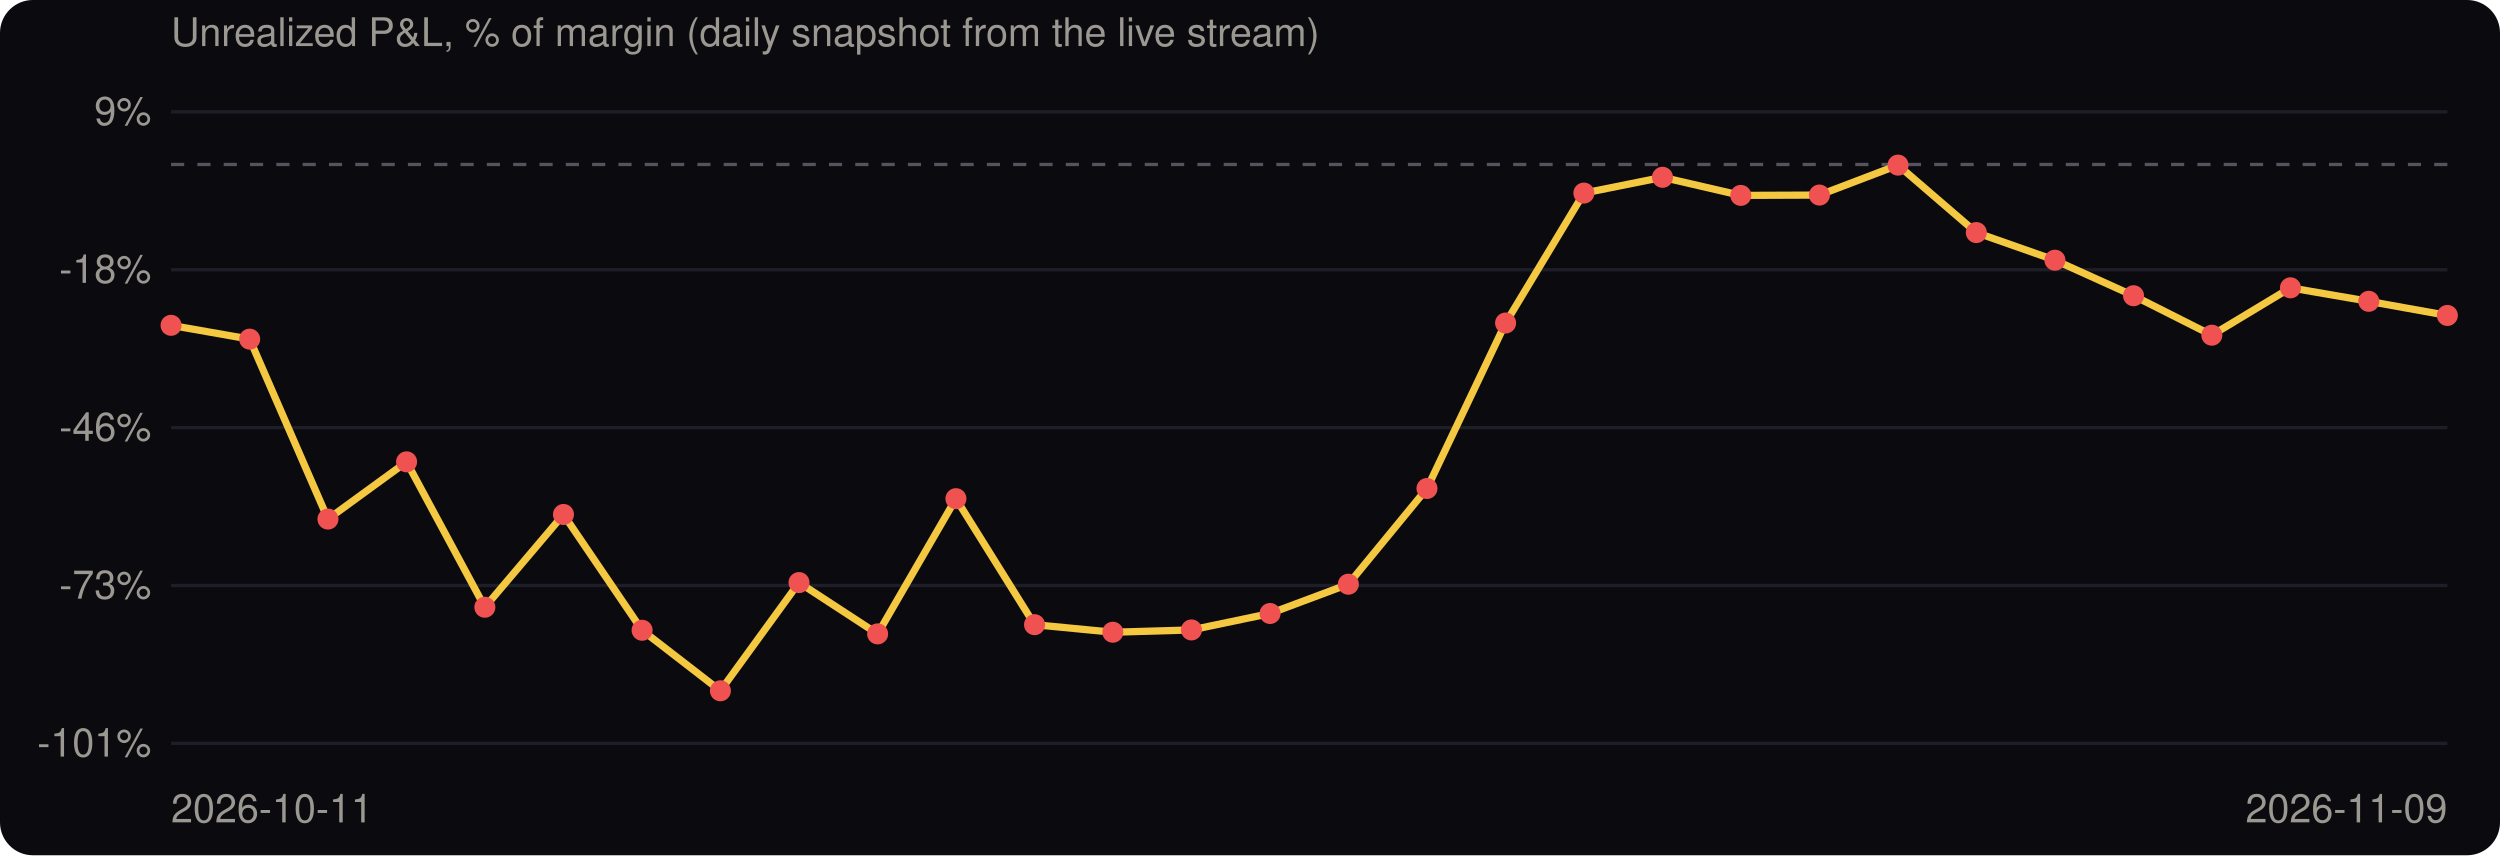
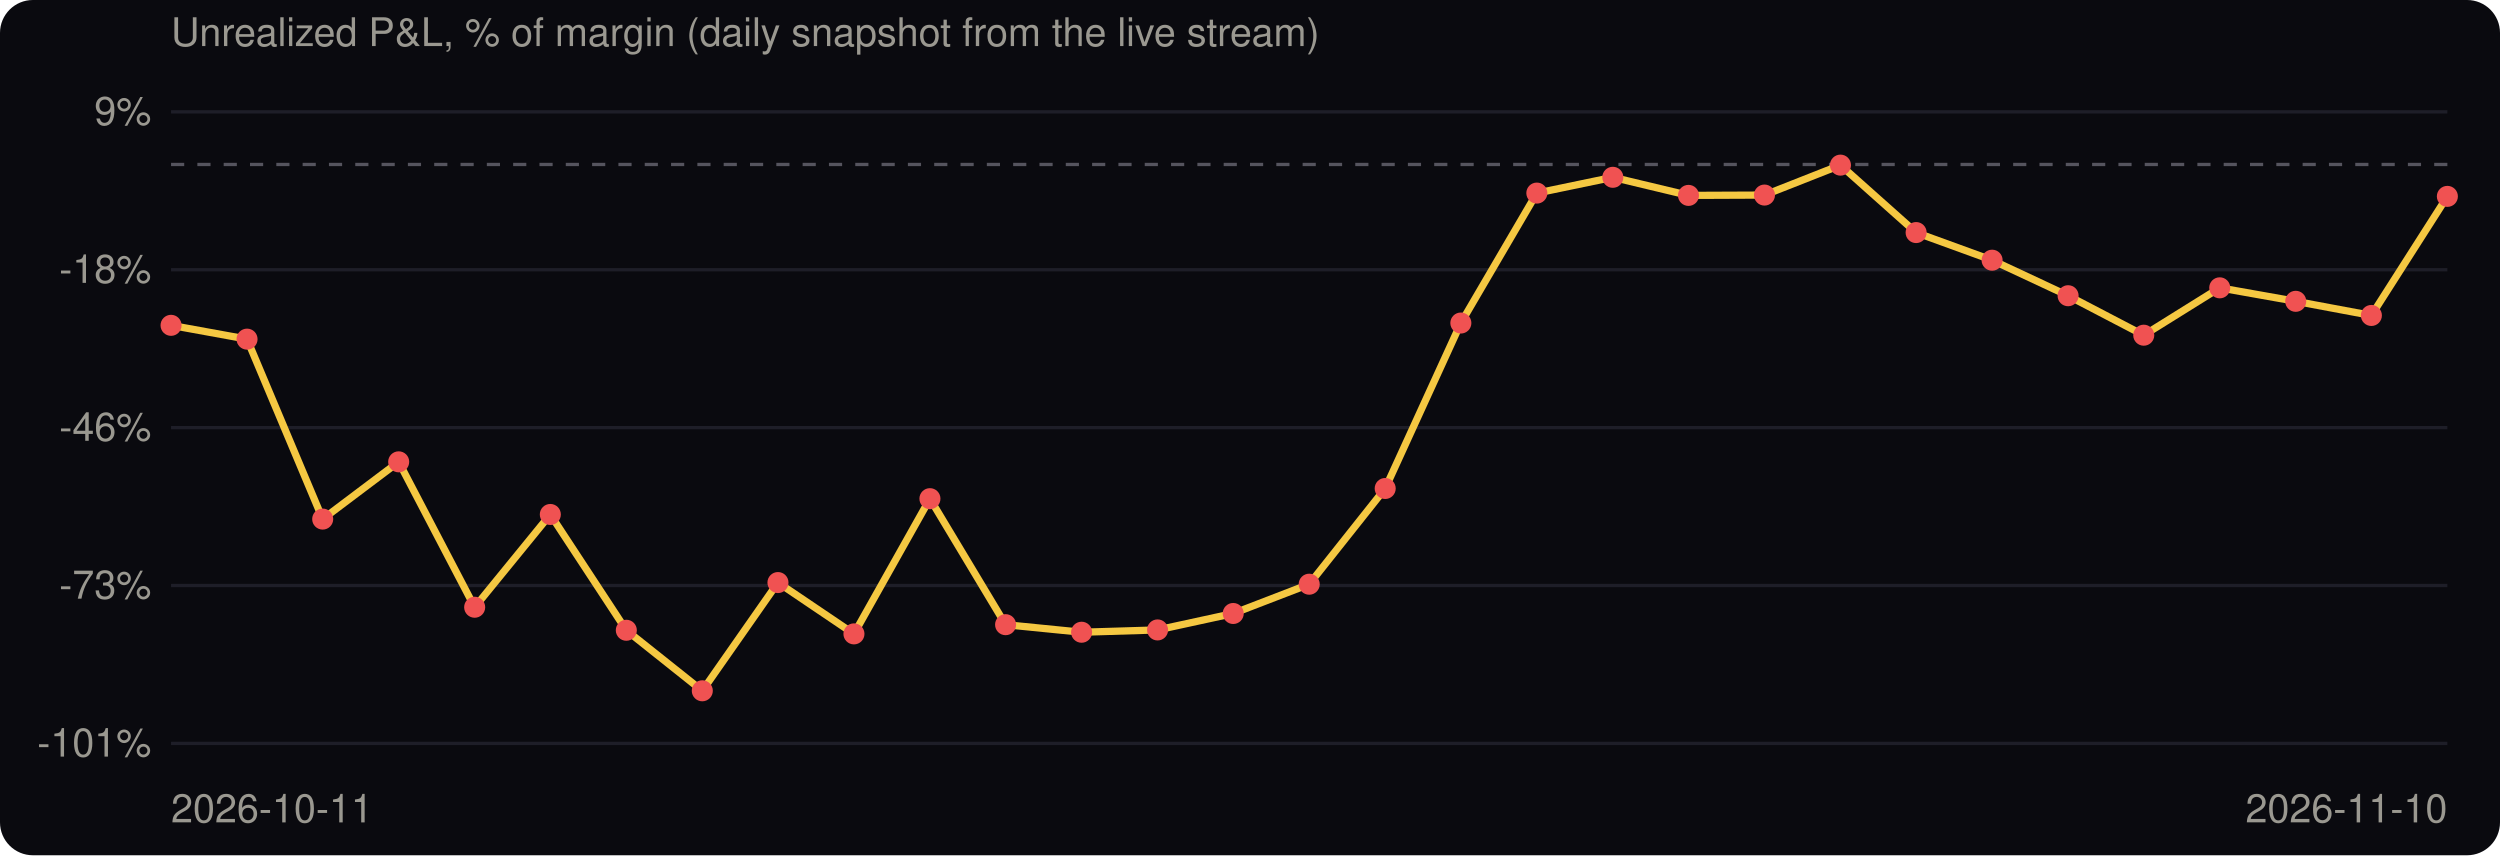
<svg xmlns="http://www.w3.org/2000/svg" viewBox="0 0 760 260" width="760" height="260" font-family="Helvetica, Arial, sans-serif" font-size="12">
  <rect width="760" height="260" rx="10" fill="#0A0A0F" />
  <text x="52" y="14" fill="#9A9890">Unrealized P&amp;L, % of margin (daily snapshot from the live stream)</text>
  <line x1="52" x2="744" y1="226.0" y2="226.0" stroke="#1E1E28" />
  <text x="46" y="230.0" fill="#9A9890" text-anchor="end">-101%</text>
  <line x1="52" x2="744" y1="178.0" y2="178.0" stroke="#1E1E28" />
  <text x="46" y="182.0" fill="#9A9890" text-anchor="end">-73%</text>
  <line x1="52" x2="744" y1="130.0" y2="130.0" stroke="#1E1E28" />
  <text x="46" y="134.0" fill="#9A9890" text-anchor="end">-46%</text>
  <line x1="52" x2="744" y1="82.0" y2="82.0" stroke="#1E1E28" />
  <text x="46" y="86.0" fill="#9A9890" text-anchor="end">-18%</text>
  <line x1="52" x2="744" y1="34.0" y2="34.0" stroke="#1E1E28" />
  <text x="46" y="38.0" fill="#9A9890" text-anchor="end">9%</text>
  <line x1="52" x2="744" y1="50.0" y2="50.0" stroke="#55545E" stroke-dasharray="4 4" />
-   <path d="M52.0,98.9 L75.9,103.1 L99.7,157.8 L123.6,140.4 L147.4,184.6 L171.3,156.4 L195.2,191.6 L219.0,210.0 L242.9,177.1 L266.8,192.7 L290.6,151.6 L314.5,189.9 L338.3,192.2 L362.2,191.5 L386.1,186.5 L409.9,177.6 L433.8,148.5 L457.7,98.2 L481.5,58.7 L505.4,53.9 L529.2,59.4 L553.1,59.3 L577.0,50.2 L600.8,70.7 L624.7,79.1 L648.6,89.9 L672.4,101.9 L696.3,87.5 L720.1,91.6 L744.0,95.9" fill="none" stroke="#F5C842" stroke-width="2.2" />
+   <path d="M52.0,98.9 L75.1,103.1 L98.1,157.8 L121.2,140.4 L144.3,184.6 L167.3,156.4 L190.4,191.6 L213.5,210.0 L236.5,177.1 L259.6,192.7 L282.7,151.6 L305.7,189.9 L328.8,192.2 L351.9,191.5 L374.9,186.5 L398.0,177.6 L421.1,148.5 L444.1,98.2 L467.2,58.7 L490.3,53.9 L513.3,59.4 L536.4,59.3 L559.5,50.2 L582.5,70.7 L605.6,79.1 L628.7,89.9 L651.7,101.9 L674.8,87.5 L697.9,91.6 L720.9,95.9 L744.0,59.7" fill="none" stroke="#F5C842" stroke-width="2.2" />
  <circle cx="52.0" cy="98.9" r="3.2" fill="#f05252" />
-   <circle cx="75.9" cy="103.1" r="3.2" fill="#f05252" />
-   <circle cx="99.7" cy="157.8" r="3.2" fill="#f05252" />
-   <circle cx="123.6" cy="140.4" r="3.2" fill="#f05252" />
-   <circle cx="147.4" cy="184.6" r="3.2" fill="#f05252" />
-   <circle cx="171.3" cy="156.4" r="3.2" fill="#f05252" />
-   <circle cx="195.2" cy="191.6" r="3.2" fill="#f05252" />
-   <circle cx="219.0" cy="210.0" r="3.2" fill="#f05252" />
-   <circle cx="242.9" cy="177.1" r="3.2" fill="#f05252" />
-   <circle cx="266.8" cy="192.7" r="3.2" fill="#f05252" />
-   <circle cx="290.6" cy="151.6" r="3.2" fill="#f05252" />
-   <circle cx="314.5" cy="189.9" r="3.2" fill="#f05252" />
-   <circle cx="338.3" cy="192.2" r="3.2" fill="#f05252" />
-   <circle cx="362.2" cy="191.5" r="3.2" fill="#f05252" />
-   <circle cx="386.1" cy="186.5" r="3.2" fill="#f05252" />
-   <circle cx="409.9" cy="177.6" r="3.2" fill="#f05252" />
-   <circle cx="433.8" cy="148.5" r="3.2" fill="#f05252" />
-   <circle cx="457.7" cy="98.2" r="3.2" fill="#f05252" />
-   <circle cx="481.5" cy="58.7" r="3.2" fill="#f05252" />
-   <circle cx="505.4" cy="53.9" r="3.2" fill="#f05252" />
-   <circle cx="529.2" cy="59.4" r="3.2" fill="#f05252" />
-   <circle cx="553.1" cy="59.3" r="3.2" fill="#f05252" />
-   <circle cx="577.0" cy="50.2" r="3.2" fill="#f05252" />
-   <circle cx="600.8" cy="70.7" r="3.2" fill="#f05252" />
-   <circle cx="624.7" cy="79.1" r="3.2" fill="#f05252" />
-   <circle cx="648.6" cy="89.9" r="3.2" fill="#f05252" />
-   <circle cx="672.4" cy="101.9" r="3.2" fill="#f05252" />
-   <circle cx="696.3" cy="87.5" r="3.2" fill="#f05252" />
-   <circle cx="720.1" cy="91.6" r="3.2" fill="#f05252" />
-   <circle cx="744.0" cy="95.9" r="3.2" fill="#f05252" />
+   <circle cx="75.1" cy="103.1" r="3.2" fill="#f05252" />
+   <circle cx="98.1" cy="157.8" r="3.2" fill="#f05252" />
+   <circle cx="121.2" cy="140.4" r="3.2" fill="#f05252" />
+   <circle cx="144.3" cy="184.6" r="3.2" fill="#f05252" />
+   <circle cx="167.3" cy="156.4" r="3.2" fill="#f05252" />
+   <circle cx="190.4" cy="191.6" r="3.2" fill="#f05252" />
+   <circle cx="213.5" cy="210.0" r="3.2" fill="#f05252" />
+   <circle cx="236.5" cy="177.1" r="3.2" fill="#f05252" />
+   <circle cx="259.6" cy="192.7" r="3.2" fill="#f05252" />
+   <circle cx="282.7" cy="151.6" r="3.2" fill="#f05252" />
+   <circle cx="305.7" cy="189.9" r="3.2" fill="#f05252" />
+   <circle cx="328.8" cy="192.2" r="3.2" fill="#f05252" />
+   <circle cx="351.9" cy="191.5" r="3.2" fill="#f05252" />
+   <circle cx="374.9" cy="186.5" r="3.2" fill="#f05252" />
+   <circle cx="398.0" cy="177.6" r="3.2" fill="#f05252" />
+   <circle cx="421.1" cy="148.5" r="3.2" fill="#f05252" />
+   <circle cx="444.1" cy="98.2" r="3.2" fill="#f05252" />
+   <circle cx="467.2" cy="58.7" r="3.2" fill="#f05252" />
+   <circle cx="490.3" cy="53.9" r="3.2" fill="#f05252" />
+   <circle cx="513.3" cy="59.4" r="3.2" fill="#f05252" />
+   <circle cx="536.4" cy="59.3" r="3.2" fill="#f05252" />
+   <circle cx="559.5" cy="50.2" r="3.2" fill="#f05252" />
+   <circle cx="582.5" cy="70.7" r="3.2" fill="#f05252" />
+   <circle cx="605.6" cy="79.1" r="3.2" fill="#f05252" />
+   <circle cx="628.7" cy="89.9" r="3.2" fill="#f05252" />
+   <circle cx="651.7" cy="101.9" r="3.2" fill="#f05252" />
+   <circle cx="674.8" cy="87.5" r="3.2" fill="#f05252" />
+   <circle cx="697.9" cy="91.6" r="3.2" fill="#f05252" />
+   <circle cx="720.9" cy="95.9" r="3.2" fill="#f05252" />
+   <circle cx="744.0" cy="59.7" r="3.2" fill="#f05252" />
  <text x="52" y="250" fill="#9A9890">2026-10-11</text>
-   <text x="744" y="250" fill="#9A9890" text-anchor="end">2026-11-09</text>
+   <text x="744" y="250" fill="#9A9890" text-anchor="end">2026-11-10</text>
</svg>
